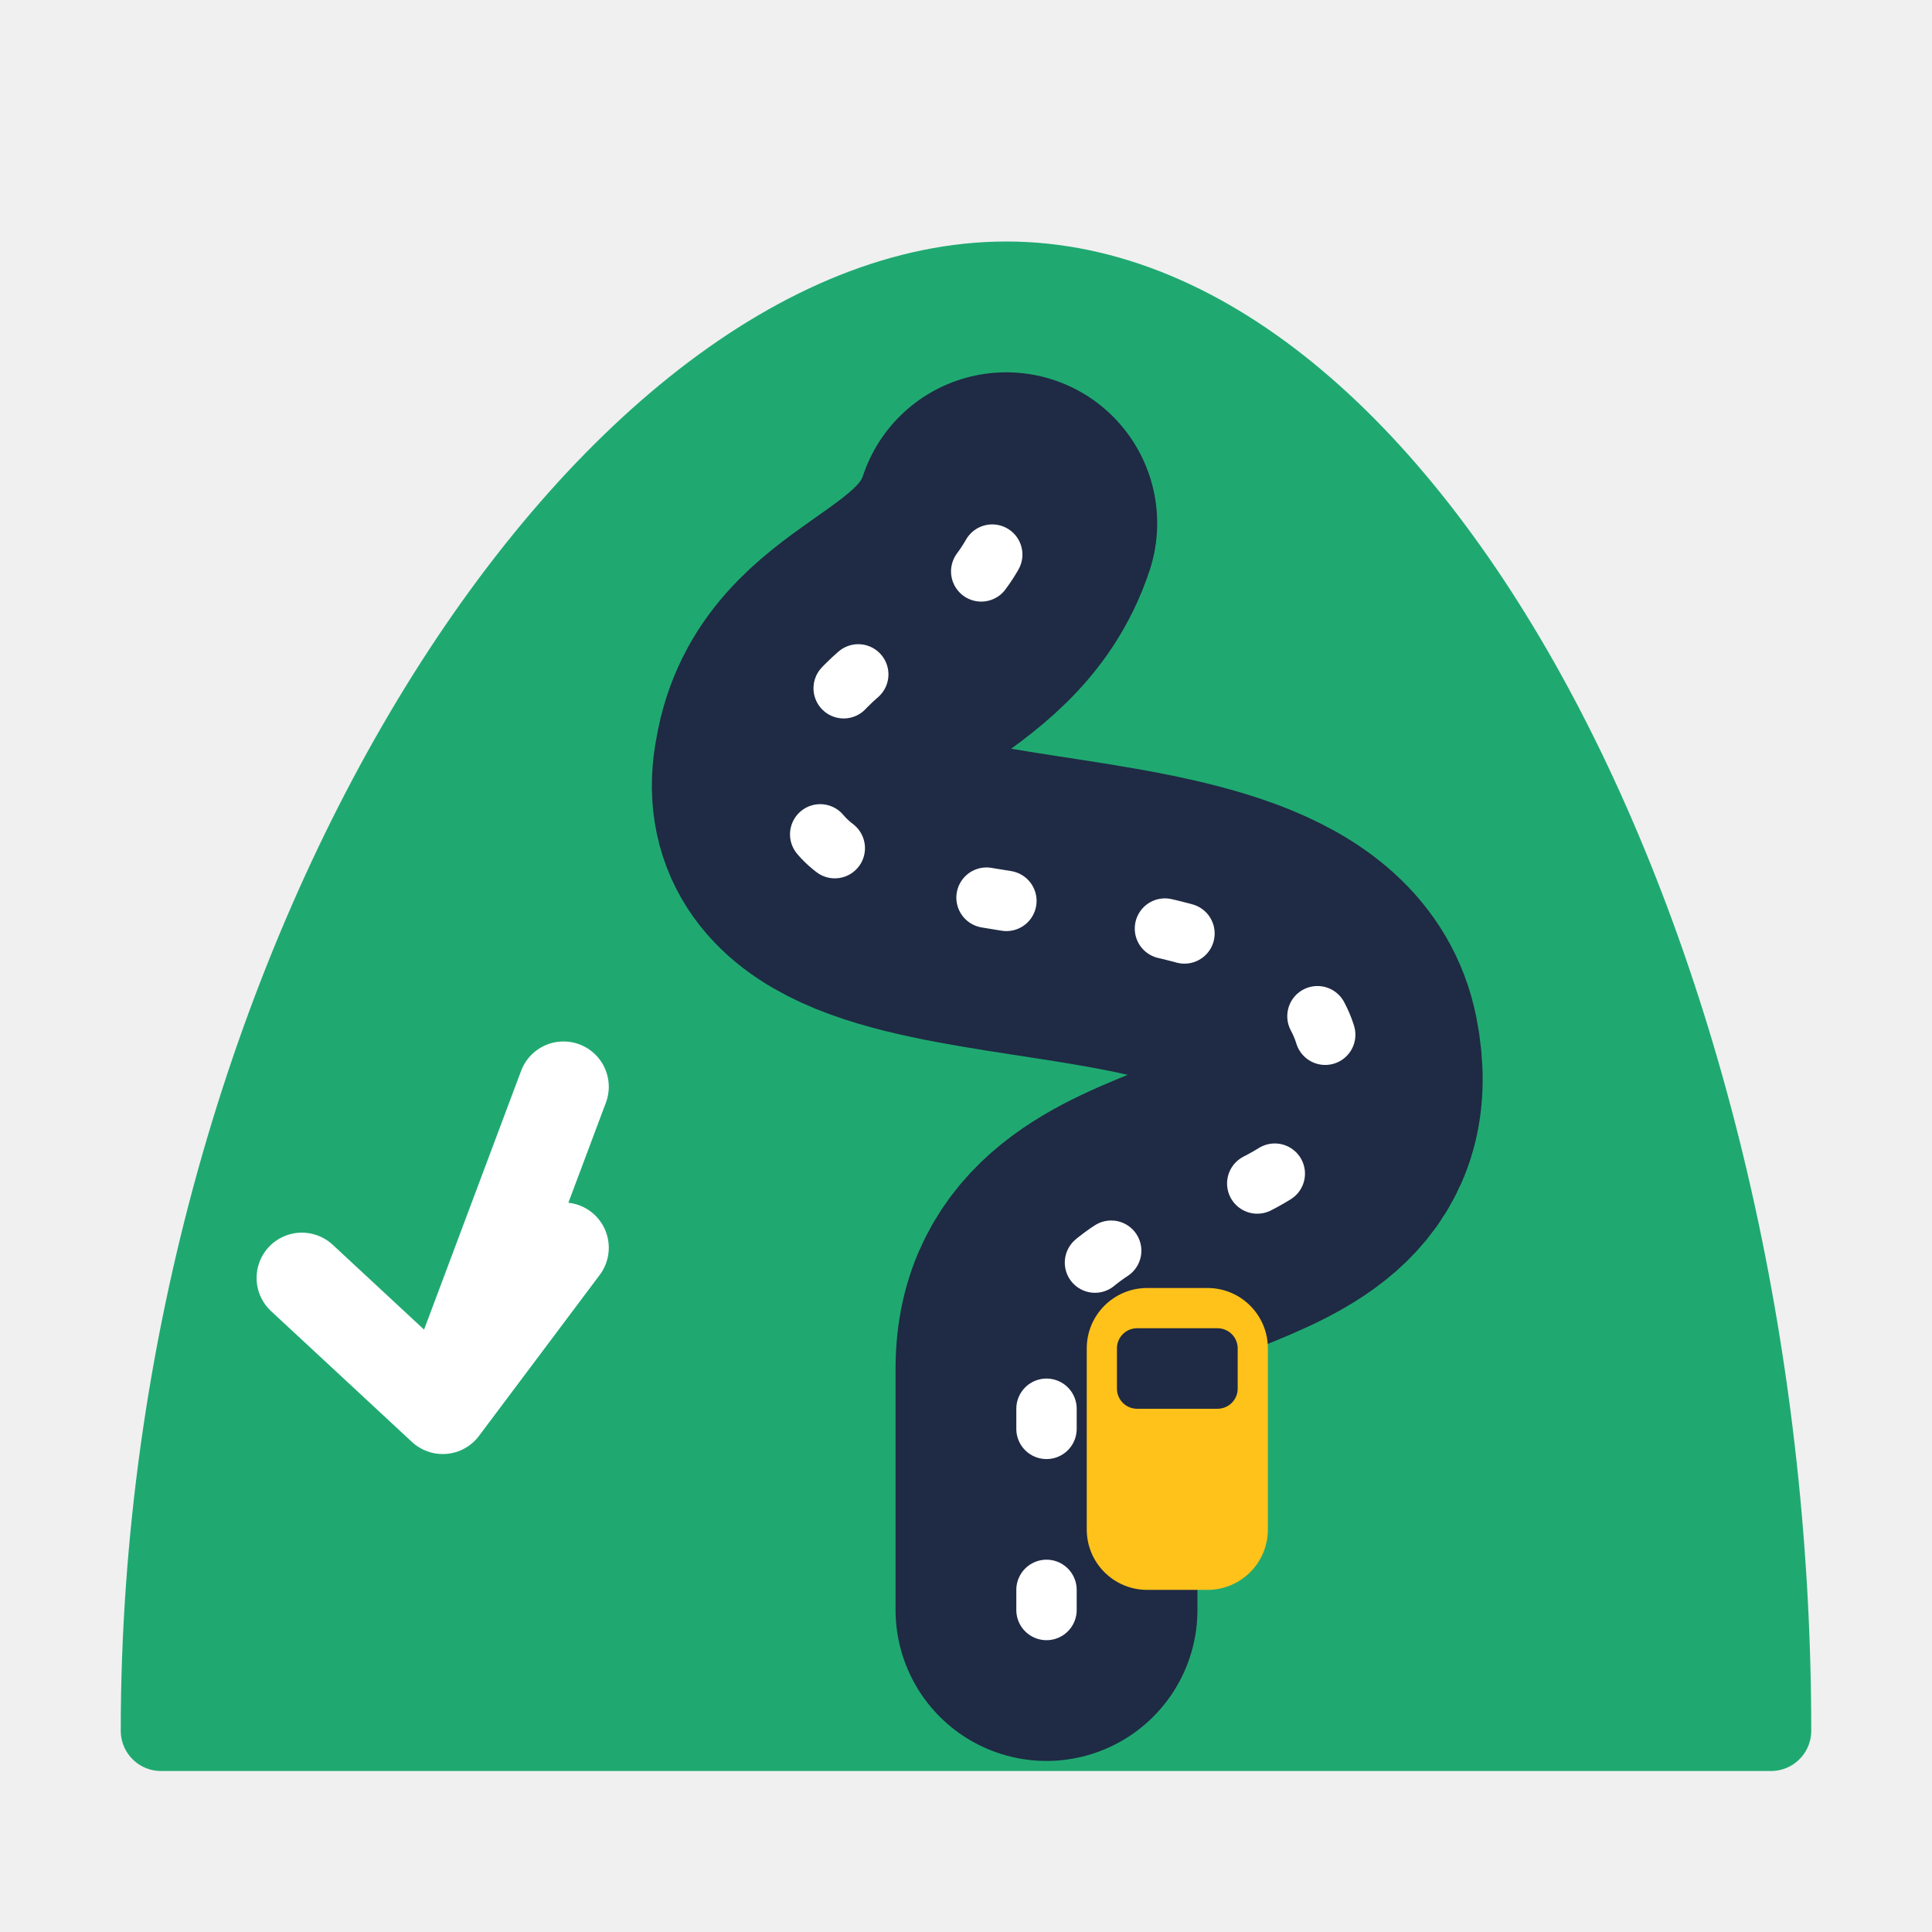
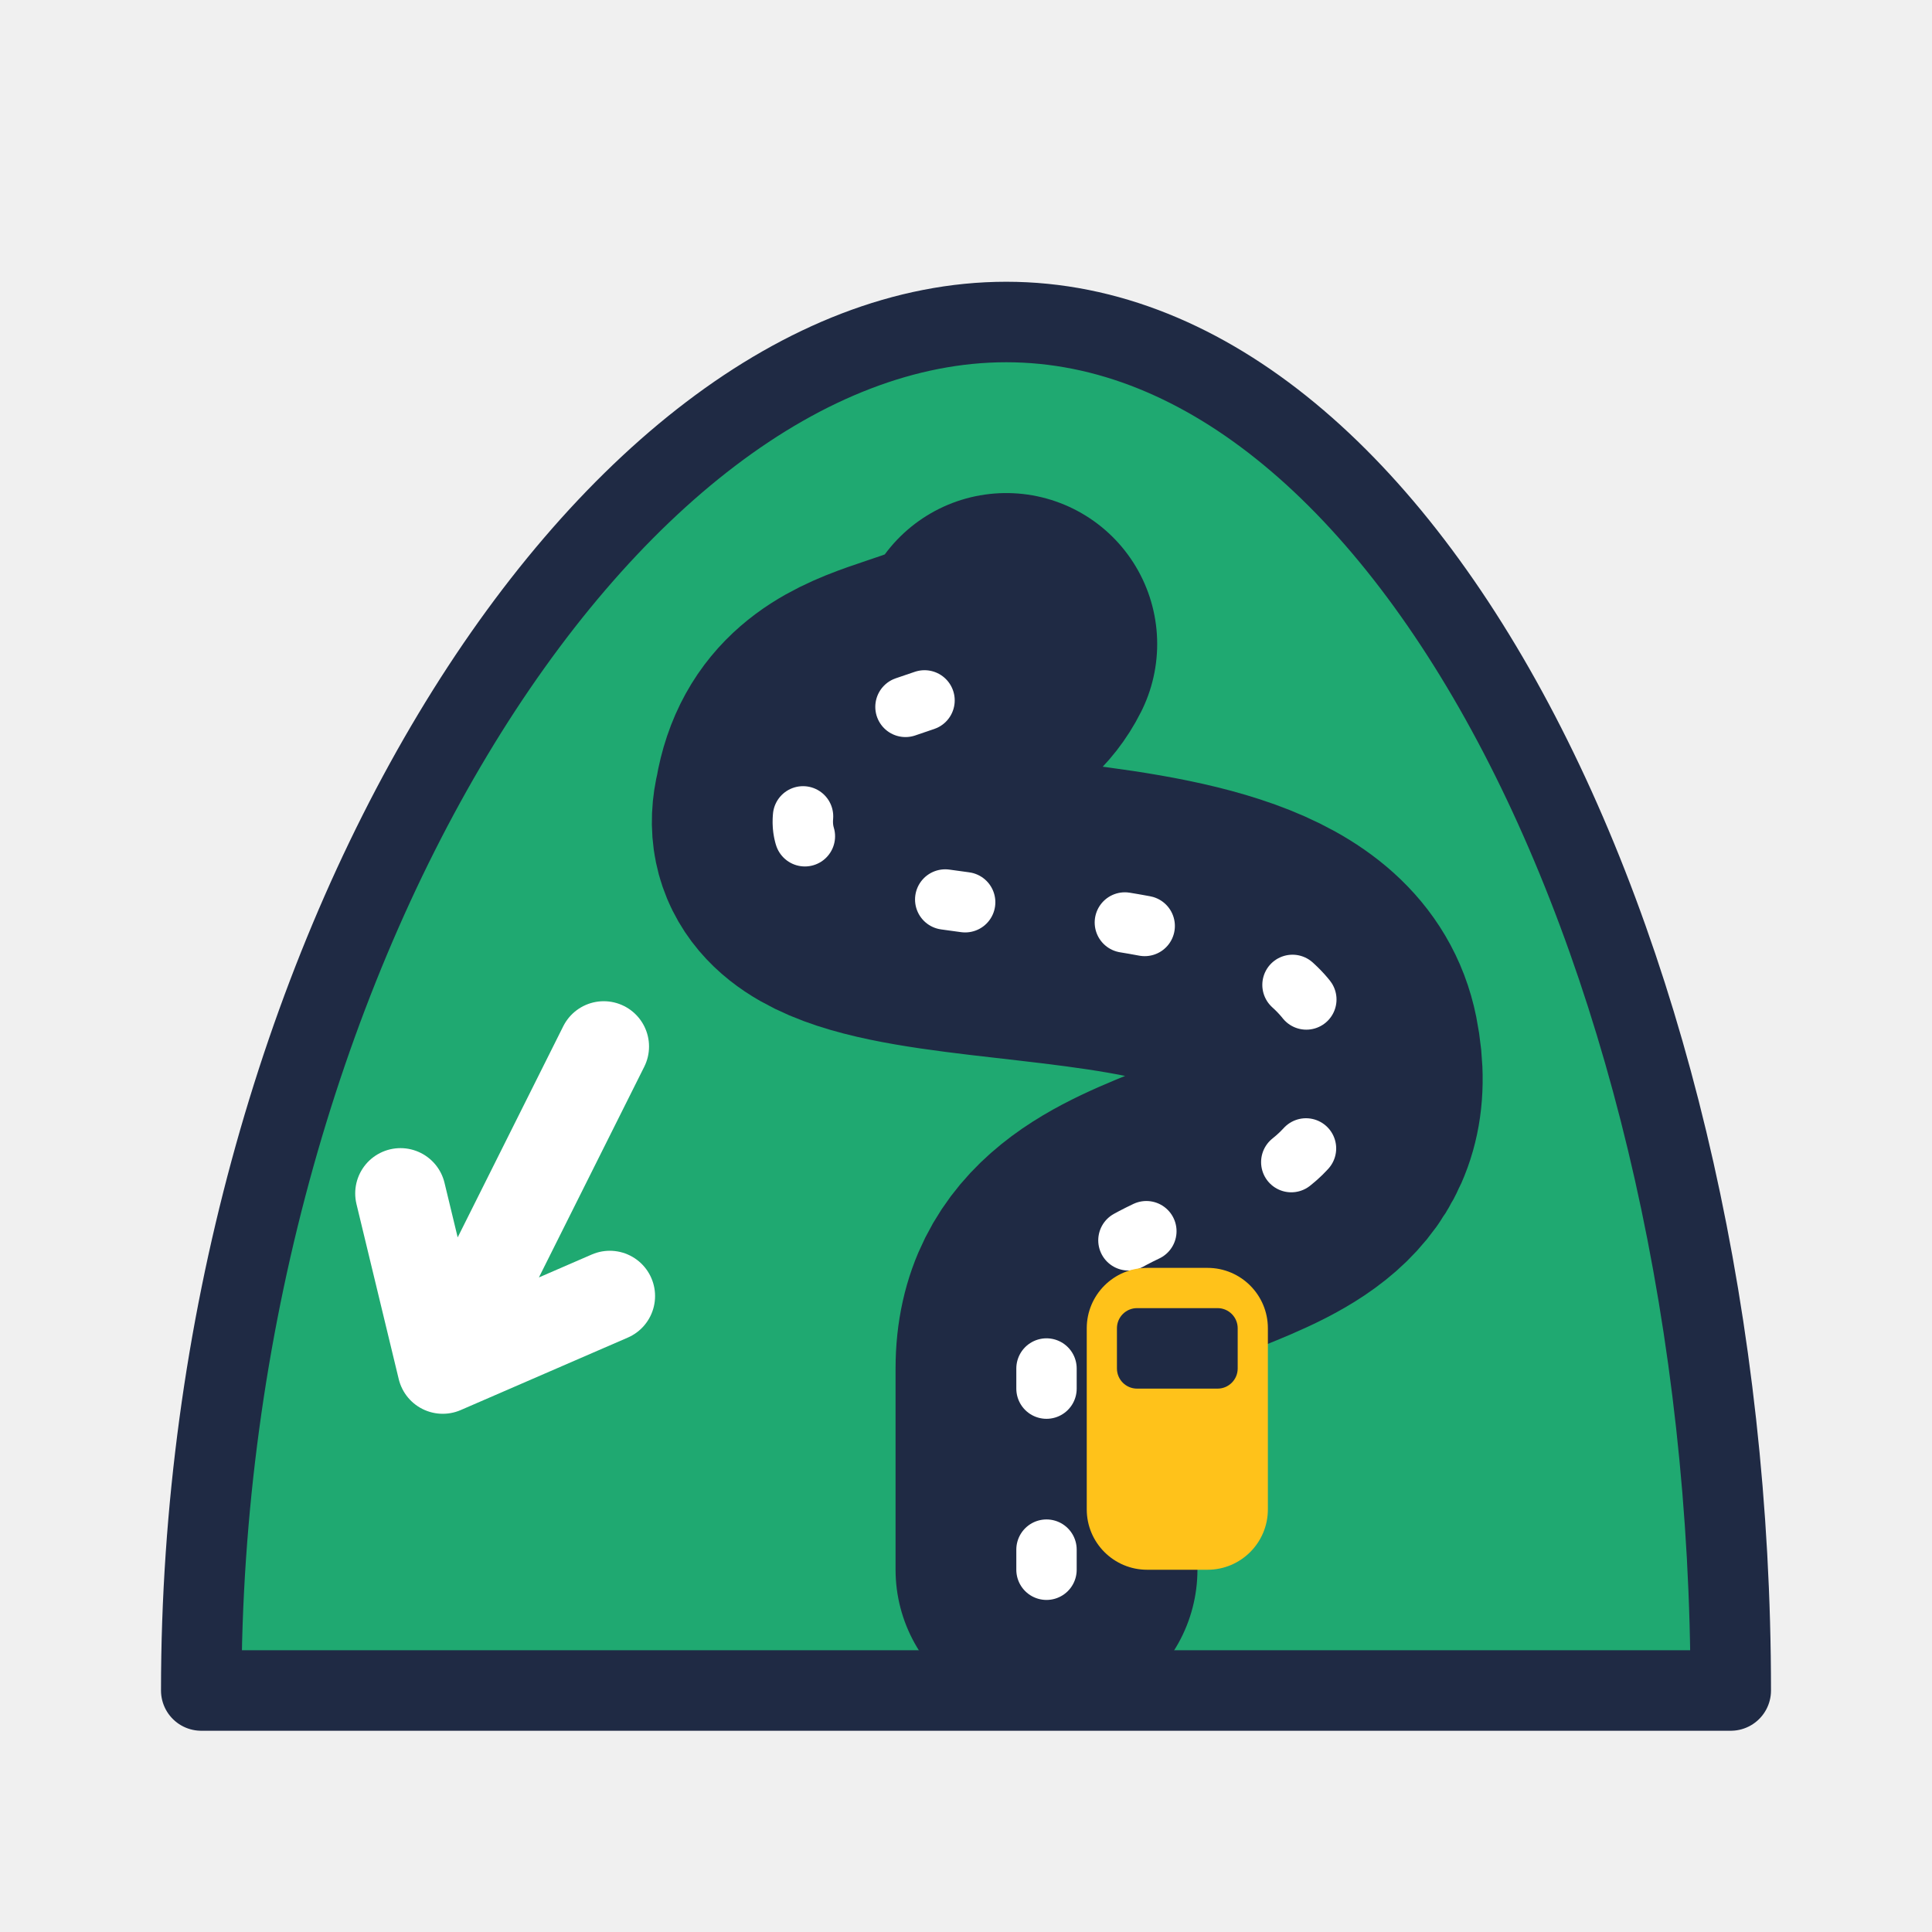
<svg xmlns="http://www.w3.org/2000/svg" viewBox="0 0 96 96">
-   <path d="M8 86C8 48 30 14 50 14S88 48 88 86Z" fill="#1fa971" stroke="#1fa971" stroke-width="4" stroke-linejoin="round" />
-   <path d="M52 80V68C52 58 68 62 66 52 64 42 38 48 40 38 41 32 48 32 50 26" fill="none" stroke="#1f2a44" stroke-width="15" stroke-linecap="round" stroke-linejoin="round" />
-   <path d="M52 80V68C52 58 68 62 66 52 64 42 38 48 40 38 41 32 48 32 50 26" fill="none" stroke="#fff" stroke-width="3" stroke-linecap="round" stroke-dasharray="1 8" />
-   <rect x="54" y="64" width="9" height="15" rx="3" fill="#ffc21a" />
-   <rect x="55.5" y="66" width="6" height="4" rx="1" fill="#1f2a44" />
-   <path d="M28 54 22 70M15 63.5 22 70 28 62" fill="none" stroke="#fff" stroke-width="4.5" stroke-linecap="round" stroke-linejoin="round" />
+   <path d="M10 84C10 48 30 16 50 16S86 48 86 84Z" fill="#1fa971" stroke="#1f2a44" stroke-width="4" stroke-linejoin="round" />
+   <path d="M52 78V68C52 58 68 62 66 52 64 42 38 48 40 40 41 34 48 36 50 32" fill="none" stroke="#1f2a44" stroke-width="15" stroke-linecap="round" stroke-linejoin="round" />
+   <path d="M52 78V68C52 58 68 62 66 52 64 42 38 48 40 40 41 34 48 36 50 32" fill="none" stroke="#fff" stroke-width="3" stroke-linecap="round" stroke-dasharray="1 8" />
+   <rect x="54" y="63" width="9" height="15" rx="3" fill="#ffc21a" />
+   <rect x="55.5" y="65" width="6" height="4" rx="1" fill="#1f2a44" />
+   <path d="M30 52 22 68M30.3 64.4 22 68 19.9 59.3" fill="none" stroke="#fff" stroke-width="4.5" stroke-linecap="round" stroke-linejoin="round" />
</svg>
